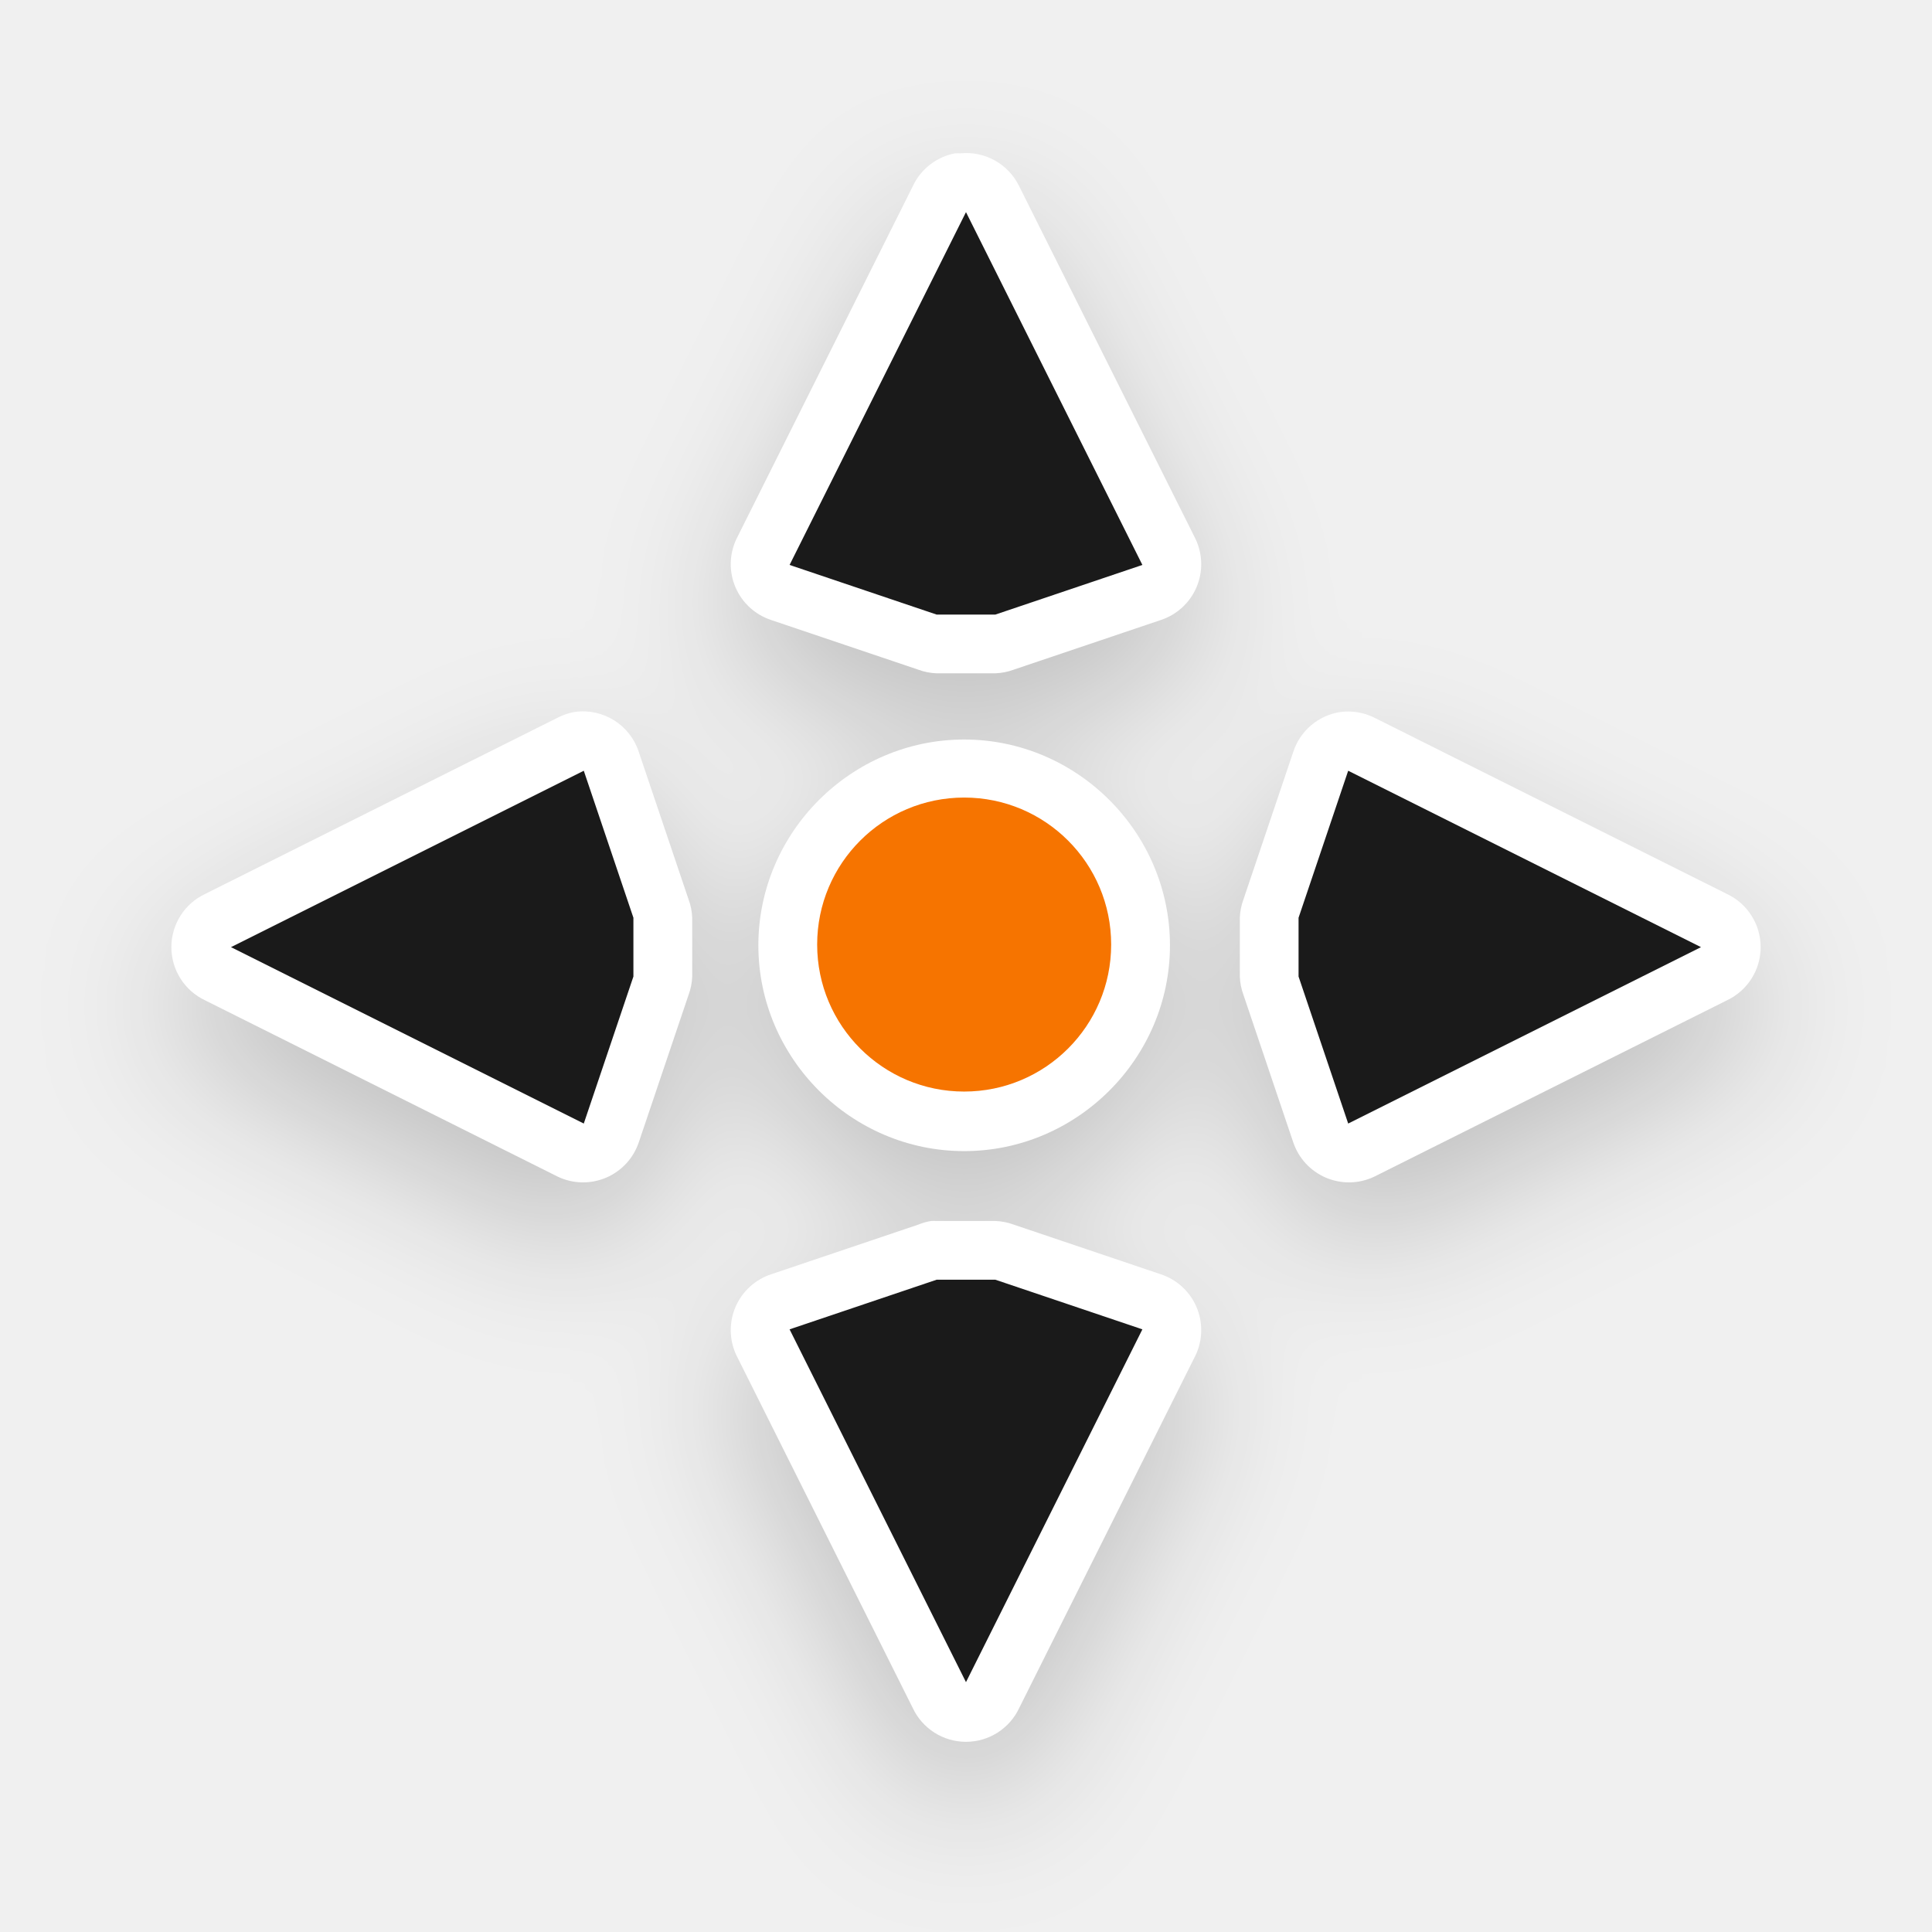
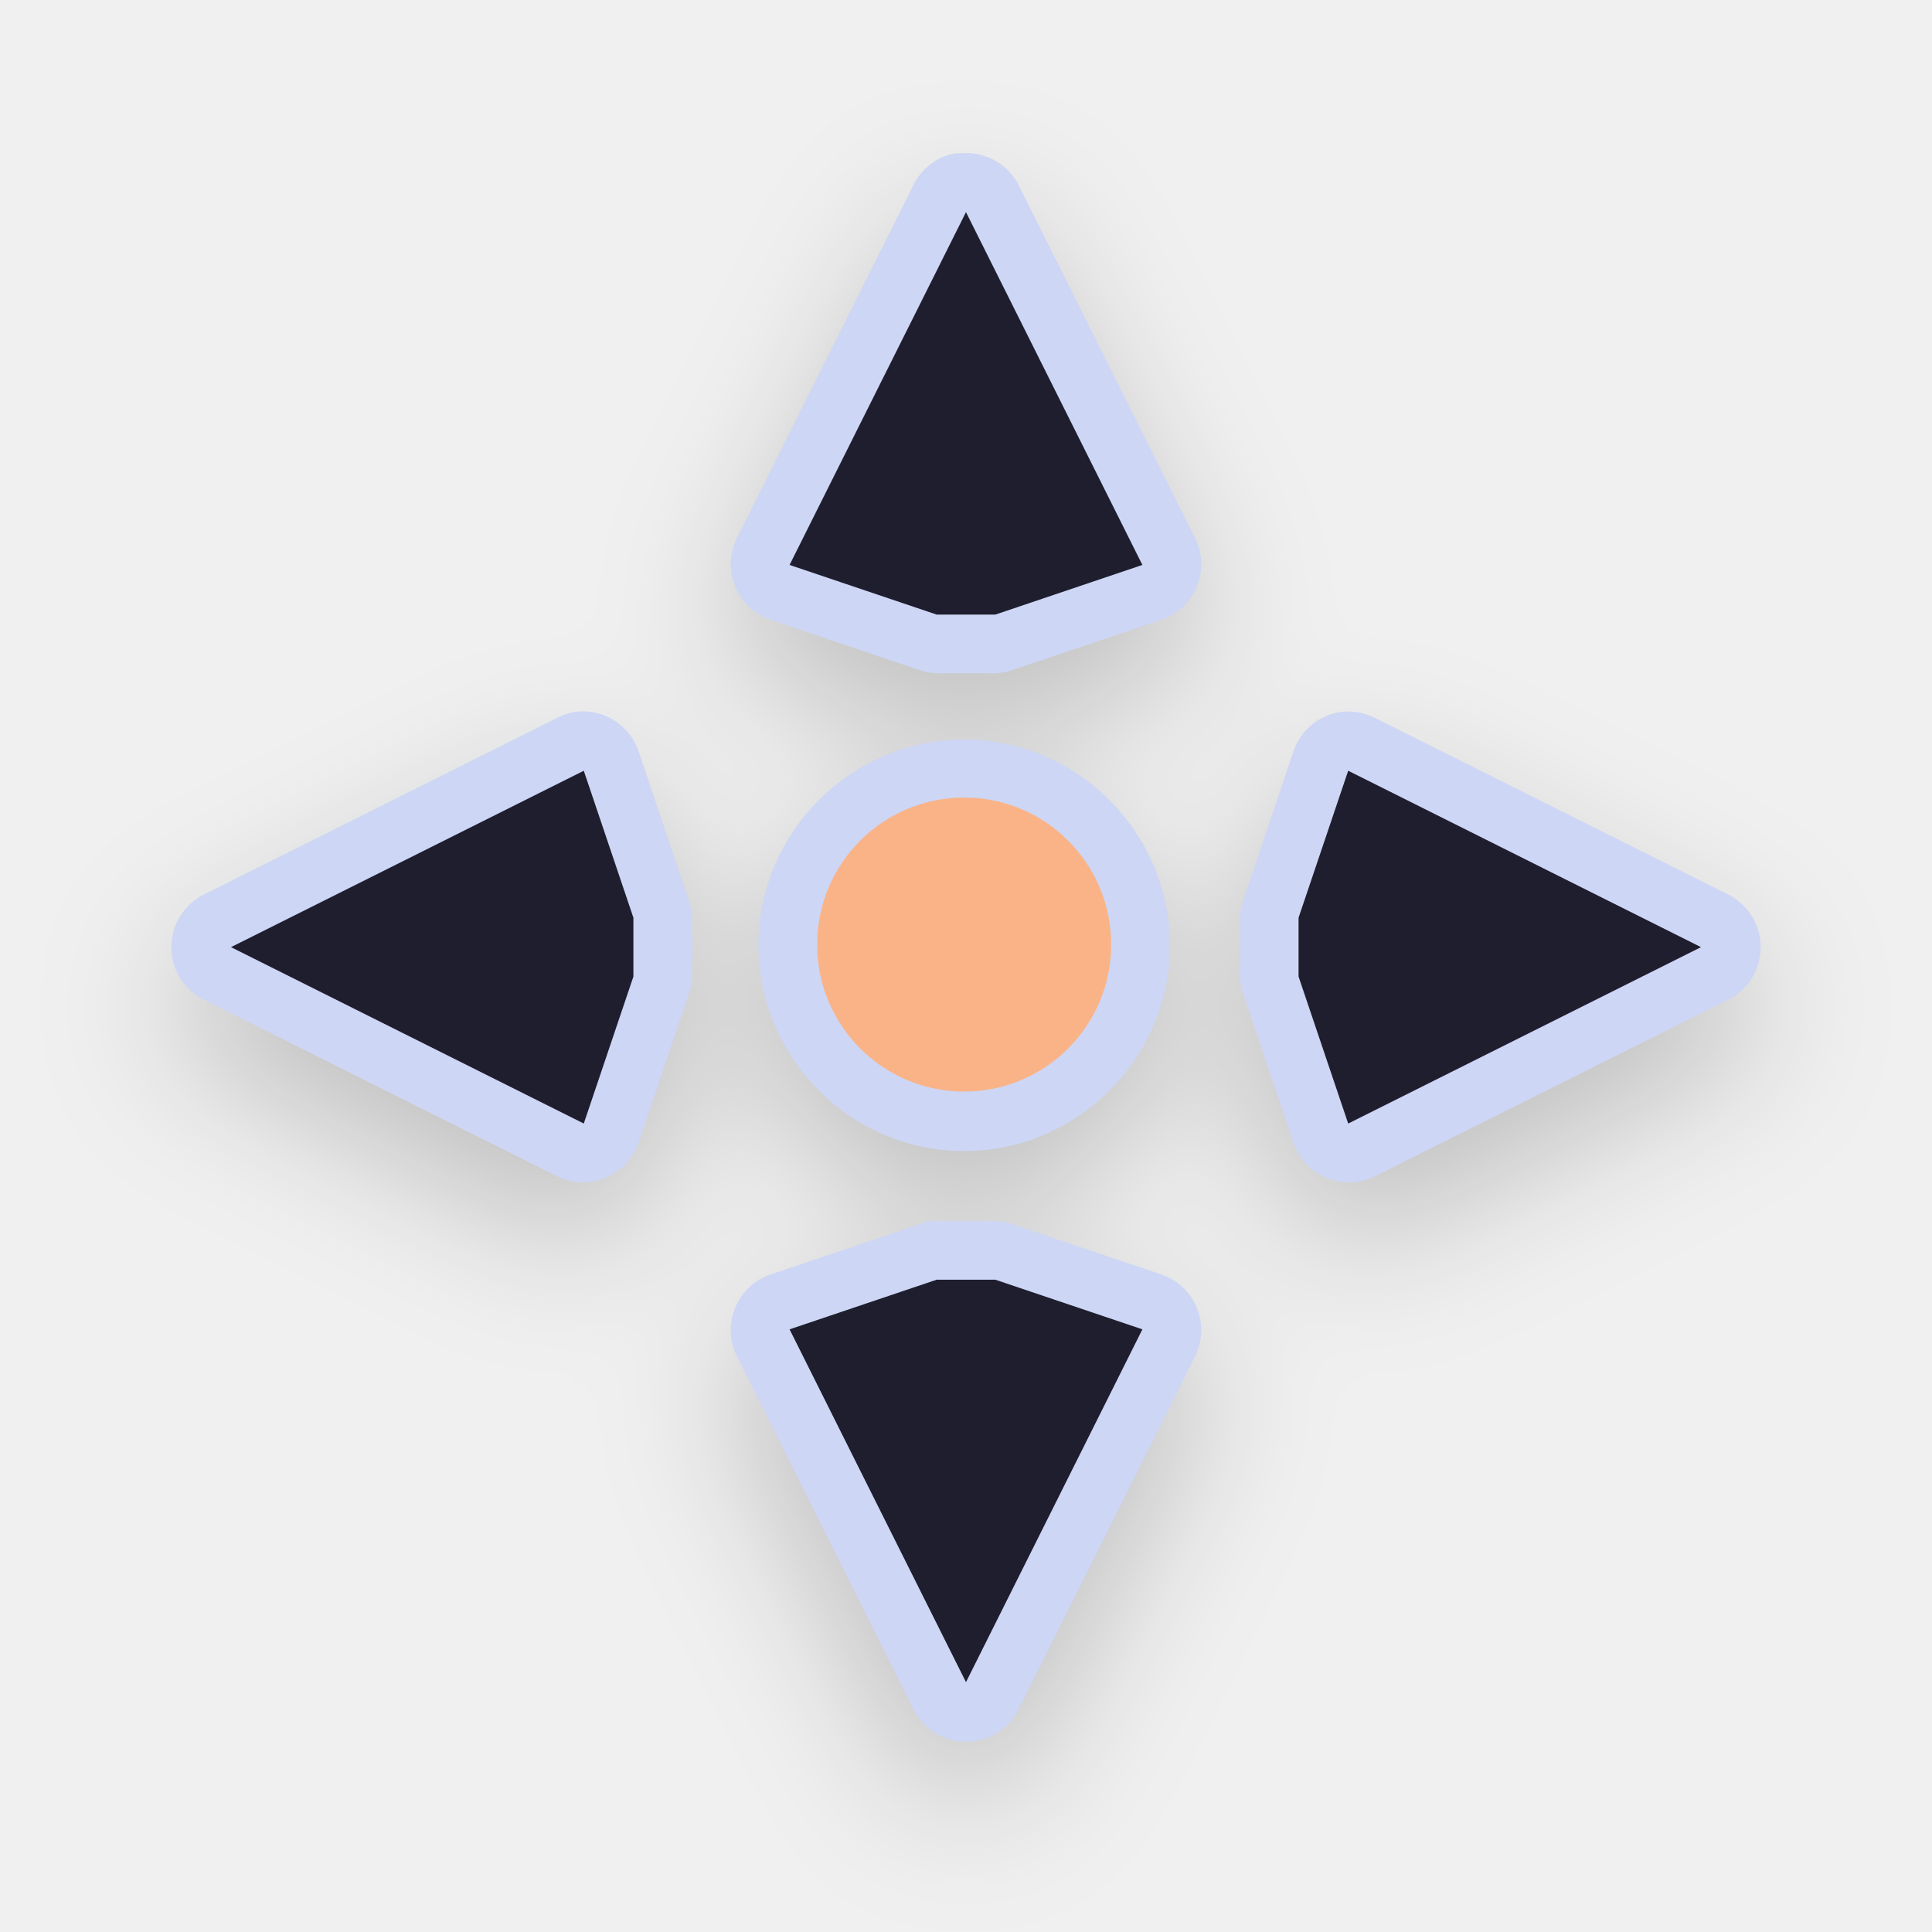
<svg xmlns="http://www.w3.org/2000/svg" height="24" viewBox="0 0 24 24" width="24">
  <filter id="a" color-interpolation-filters="sRGB" height="1.216" width="1.216" x="-.108" y="-.108">
    <feGaussianBlur stdDeviation="1.216" />
  </filter>
  <g transform="matrix(.7304439 0 0 .7304439 -163.6946 -690.8526)">
    <path d="m240.344 949.406a1 1 0 0 0 -.719.562l-3 6a1 1 0 0 0 .594 1.375l2.5.844a1 1 0 0 0 .312.062h1a1 1 0 0 0 .312-.062l2.5-.844a1 1 0 0 0 .594-1.375l-3-6a1 1 0 0 0 -1-.562 1 1 0 0 0 -.094 0zm-6.469 9.5a1 1 0 0 0 -.281.094l-6 3a1 1 0 0 0 0 1.812l6 3a1 1 0 0 0 1.375-.594l.844-2.5a1 1 0 0 0 .062-.312v-1a1 1 0 0 0 -.062-.312l-.844-2.5a1 1 0 0 0 -1.094-.688zm13.031 0a1 1 0 0 0 -.812.688l-.844 2.5a1 1 0 0 0 -.062.312v1a1 1 0 0 0 .062.312l.844 2.5a1 1 0 0 0 1.375.594l6-3a1 1 0 0 0 0-1.812l-6-3a1 1 0 0 0 -.562-.094zm-6.406.469c-1.921 0-3.5 1.579-3.5 3.5s1.579 3.5 3.5 3.5 3.5-1.579 3.5-3.5-1.579-3.5-3.5-3.5zm-.562 8.188a1 1 0 0 0 -.219.062l-2.5.844a1 1 0 0 0 -.594 1.375l3 6a1 1 0 0 0 1.812 0l3-6a1 1 0 0 0 -.594-1.375l-2.5-.844a1 1 0 0 0 -.312-.062h-1a1 1 0 0 0 -.094 0z" filter="url(#a)" opacity=".2" />
-     <path d="m240.344 948.406a1 1 0 0 0 -.719.562l-3 6a1 1 0 0 0 .594 1.375l2.5.844a1 1 0 0 0 .312.062h1a1 1 0 0 0 .312-.062l2.5-.844a1 1 0 0 0 .594-1.375l-3-6a1 1 0 0 0 -1-.562 1 1 0 0 0 -.094 0zm-6.469 9.5a1 1 0 0 0 -.281.094l-6 3a1 1 0 0 0 0 1.812l6 3a1 1 0 0 0 1.375-.594l.844-2.5a1 1 0 0 0 .062-.312v-1a1 1 0 0 0 -.062-.312l-.844-2.5a1 1 0 0 0 -1.094-.688zm13.031 0a1 1 0 0 0 -.812.688l-.844 2.5a1 1 0 0 0 -.062.312v1a1 1 0 0 0 .062.312l.844 2.5a1 1 0 0 0 1.375.594l6-3a1 1 0 0 0 0-1.812l-6-3a1 1 0 0 0 -.562-.094zm-6.406.469c-1.921 0-3.5 1.579-3.5 3.5s1.579 3.5 3.5 3.5 3.5-1.579 3.5-3.5-1.579-3.5-3.5-3.5zm-.562 8.188a1 1 0 0 0 -.219.062l-2.5.844a1 1 0 0 0 -.594 1.375l3 6a1 1 0 0 0 1.812 0l3-6a1 1 0 0 0 -.594-1.375l-2.5-.844a1 1 0 0 0 -.312-.062h-1a1 1 0 0 0 -.094 0z" fill="#fff" />
-     <path d="m240.531 949.406-3 6 2.5.844h1l2.5-.844zm-6.5 9.5-6 3 6 3 .844-2.5v-1zm13 0-.844 2.5v1l.844 2.5 6-3zm-7 8.656-2.5.844 3 6 3-6-2.5-.844z" fill="#1a1a1a" />
-     <circle cx="240.5" cy="961.862" fill="#f67400" r="2.5" />
+     <path d="m240.344 948.406a1 1 0 0 0 -.719.562l-3 6a1 1 0 0 0 .594 1.375l2.5.844a1 1 0 0 0 .312.062h1a1 1 0 0 0 .312-.062l2.5-.844a1 1 0 0 0 .594-1.375l-3-6a1 1 0 0 0 -1-.562 1 1 0 0 0 -.094 0zm-6.469 9.5a1 1 0 0 0 -.281.094l-6 3a1 1 0 0 0 0 1.812l6 3a1 1 0 0 0 1.375-.594l.844-2.5a1 1 0 0 0 .062-.312v-1a1 1 0 0 0 -.062-.312l-.844-2.5a1 1 0 0 0 -1.094-.688zm13.031 0a1 1 0 0 0 -.812.688l-.844 2.5a1 1 0 0 0 -.062.312v1a1 1 0 0 0 .062.312l.844 2.5a1 1 0 0 0 1.375.594l6-3a1 1 0 0 0 0-1.812l-6-3a1 1 0 0 0 -.562-.094zm-6.406.469c-1.921 0-3.5 1.579-3.5 3.5s1.579 3.5 3.5 3.5 3.5-1.579 3.5-3.5-1.579-3.5-3.5-3.5zm-.562 8.188a1 1 0 0 0 -.219.062l-2.5.844a1 1 0 0 0 -.594 1.375l3 6a1 1 0 0 0 1.812 0l3-6a1 1 0 0 0 -.594-1.375l-2.5-.844a1 1 0 0 0 -.312-.062h-1a1 1 0 0 0 -.094 0z" fill="#cdd6f4" />
+     <path d="m240.531 949.406-3 6 2.5.844h1l2.5-.844zm-6.5 9.5-6 3 6 3 .844-2.5v-1zm13 0-.844 2.5v1l.844 2.5 6-3zm-7 8.656-2.5.844 3 6 3-6-2.5-.844z" fill="#1e1e2e" />
+     <circle cx="240.5" cy="961.862" fill="#fab387" r="2.5" />
  </g>
</svg>
